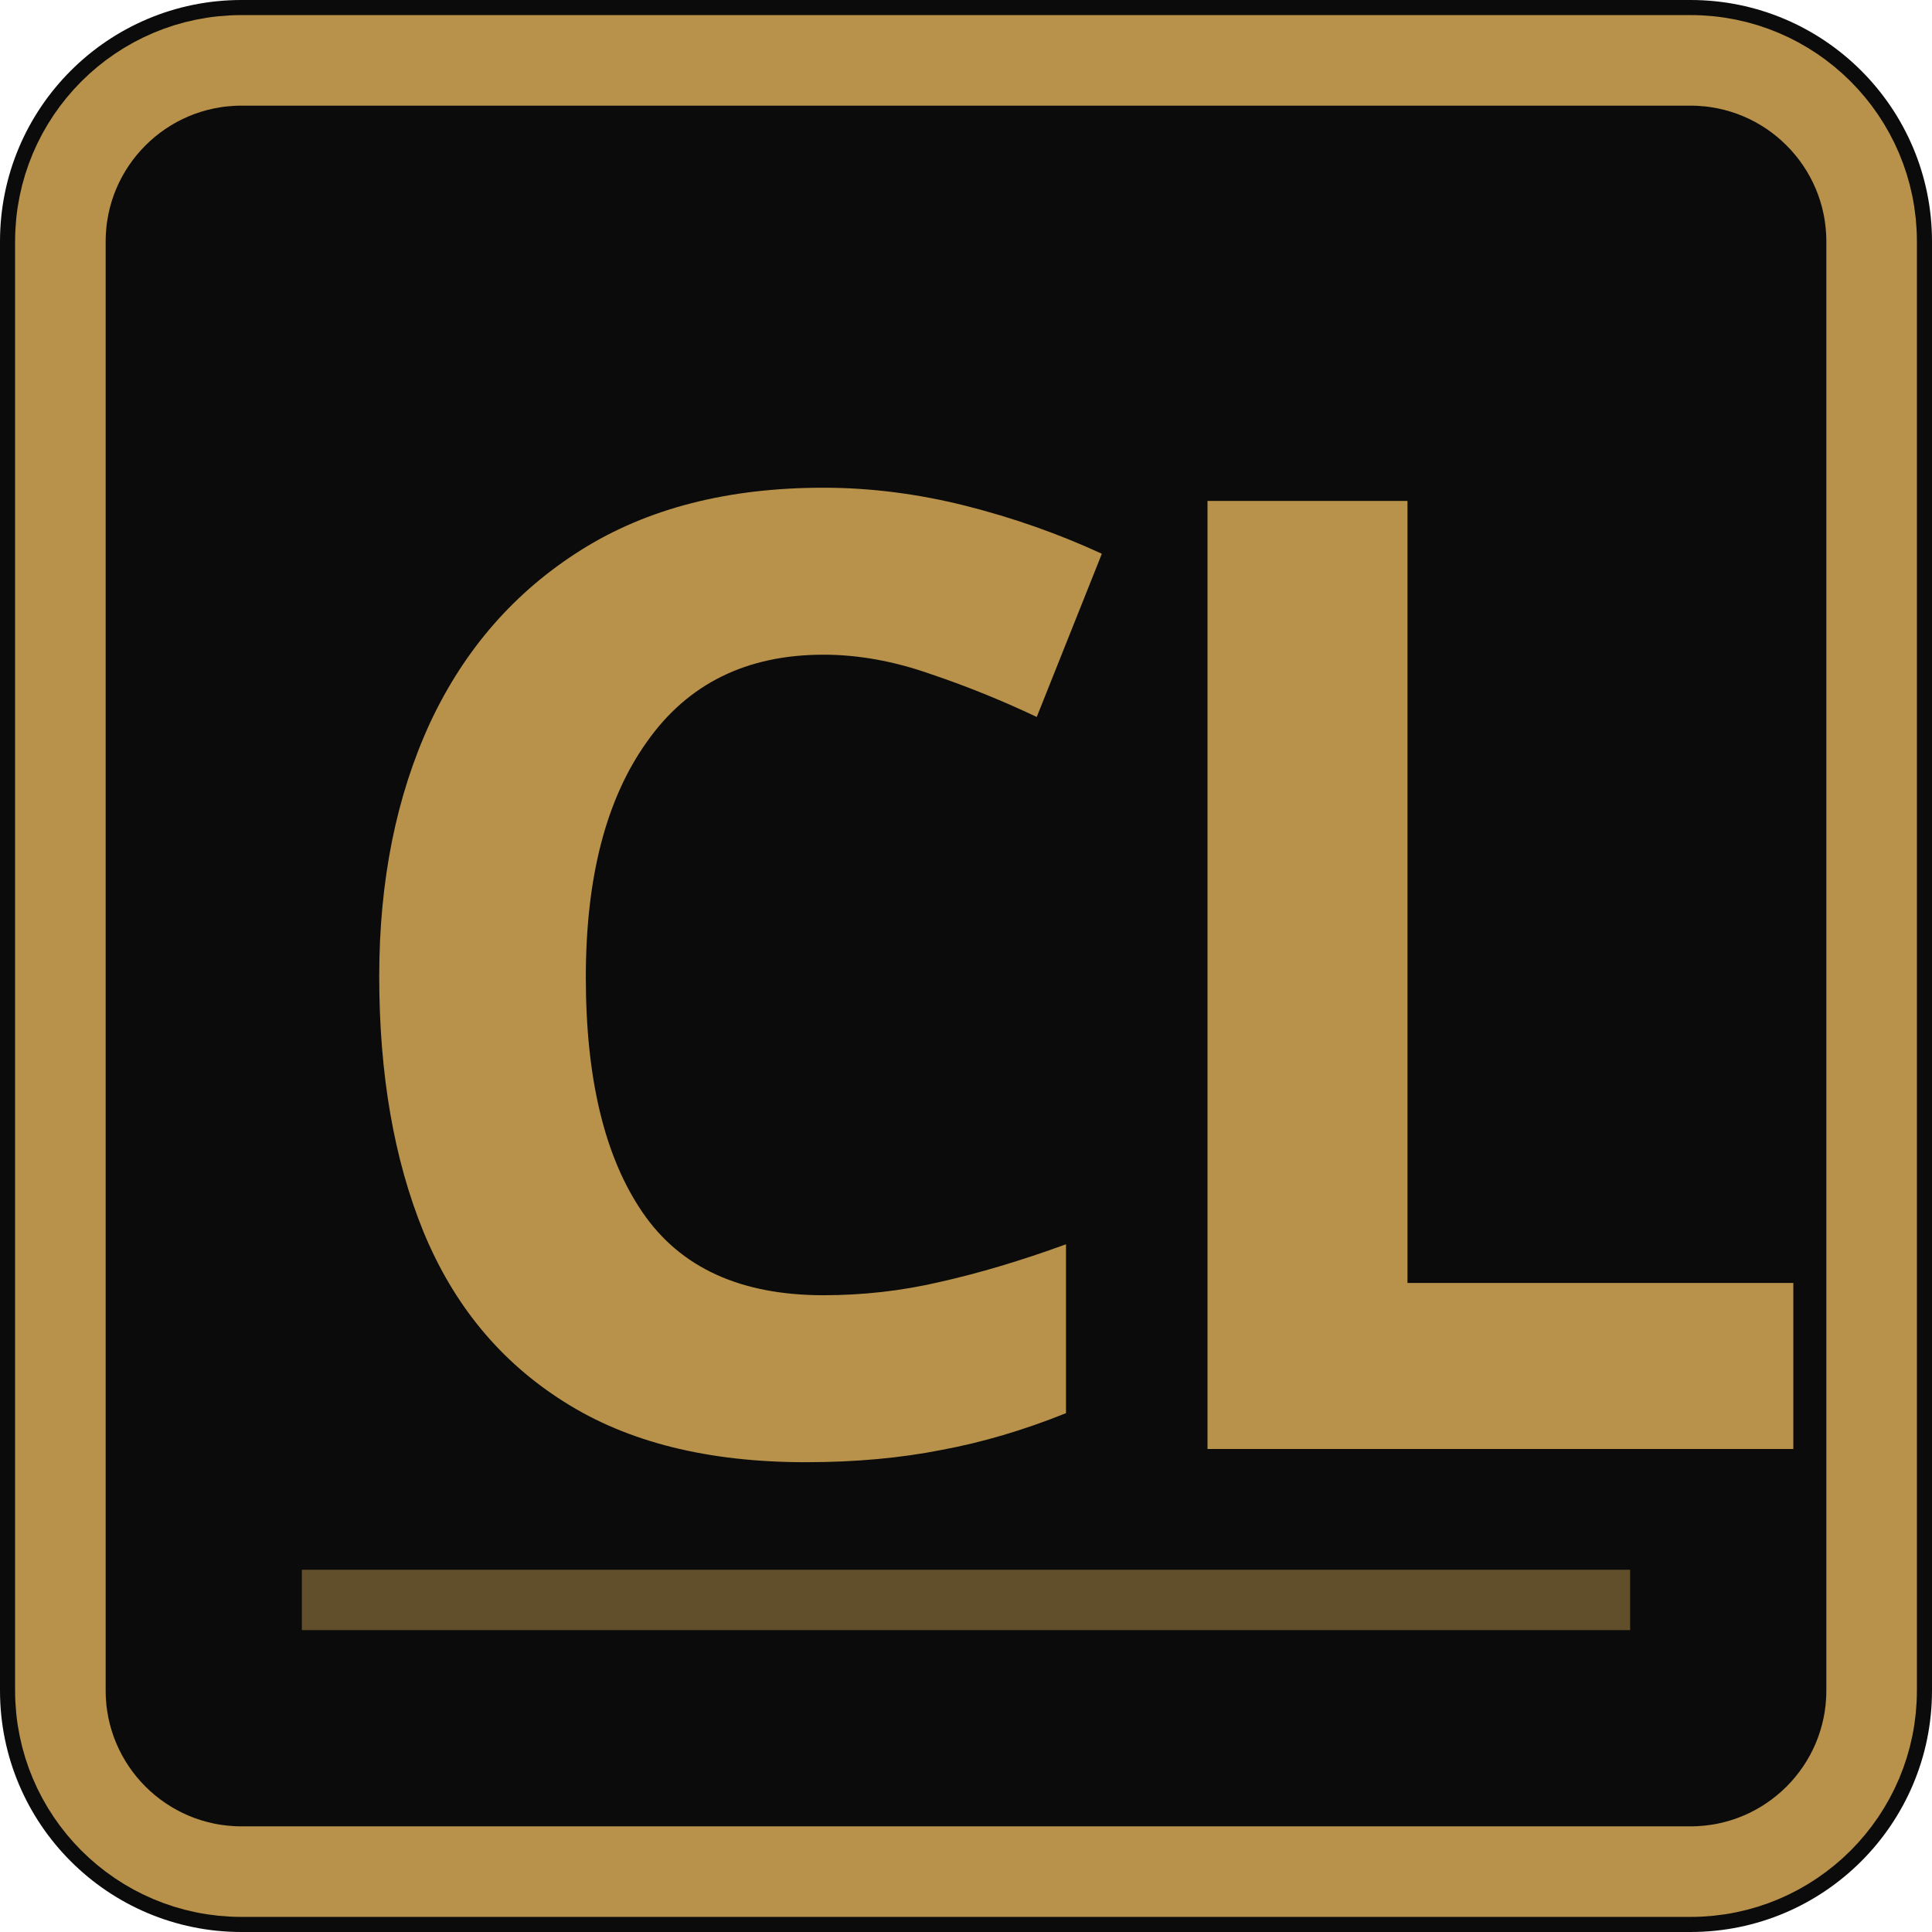
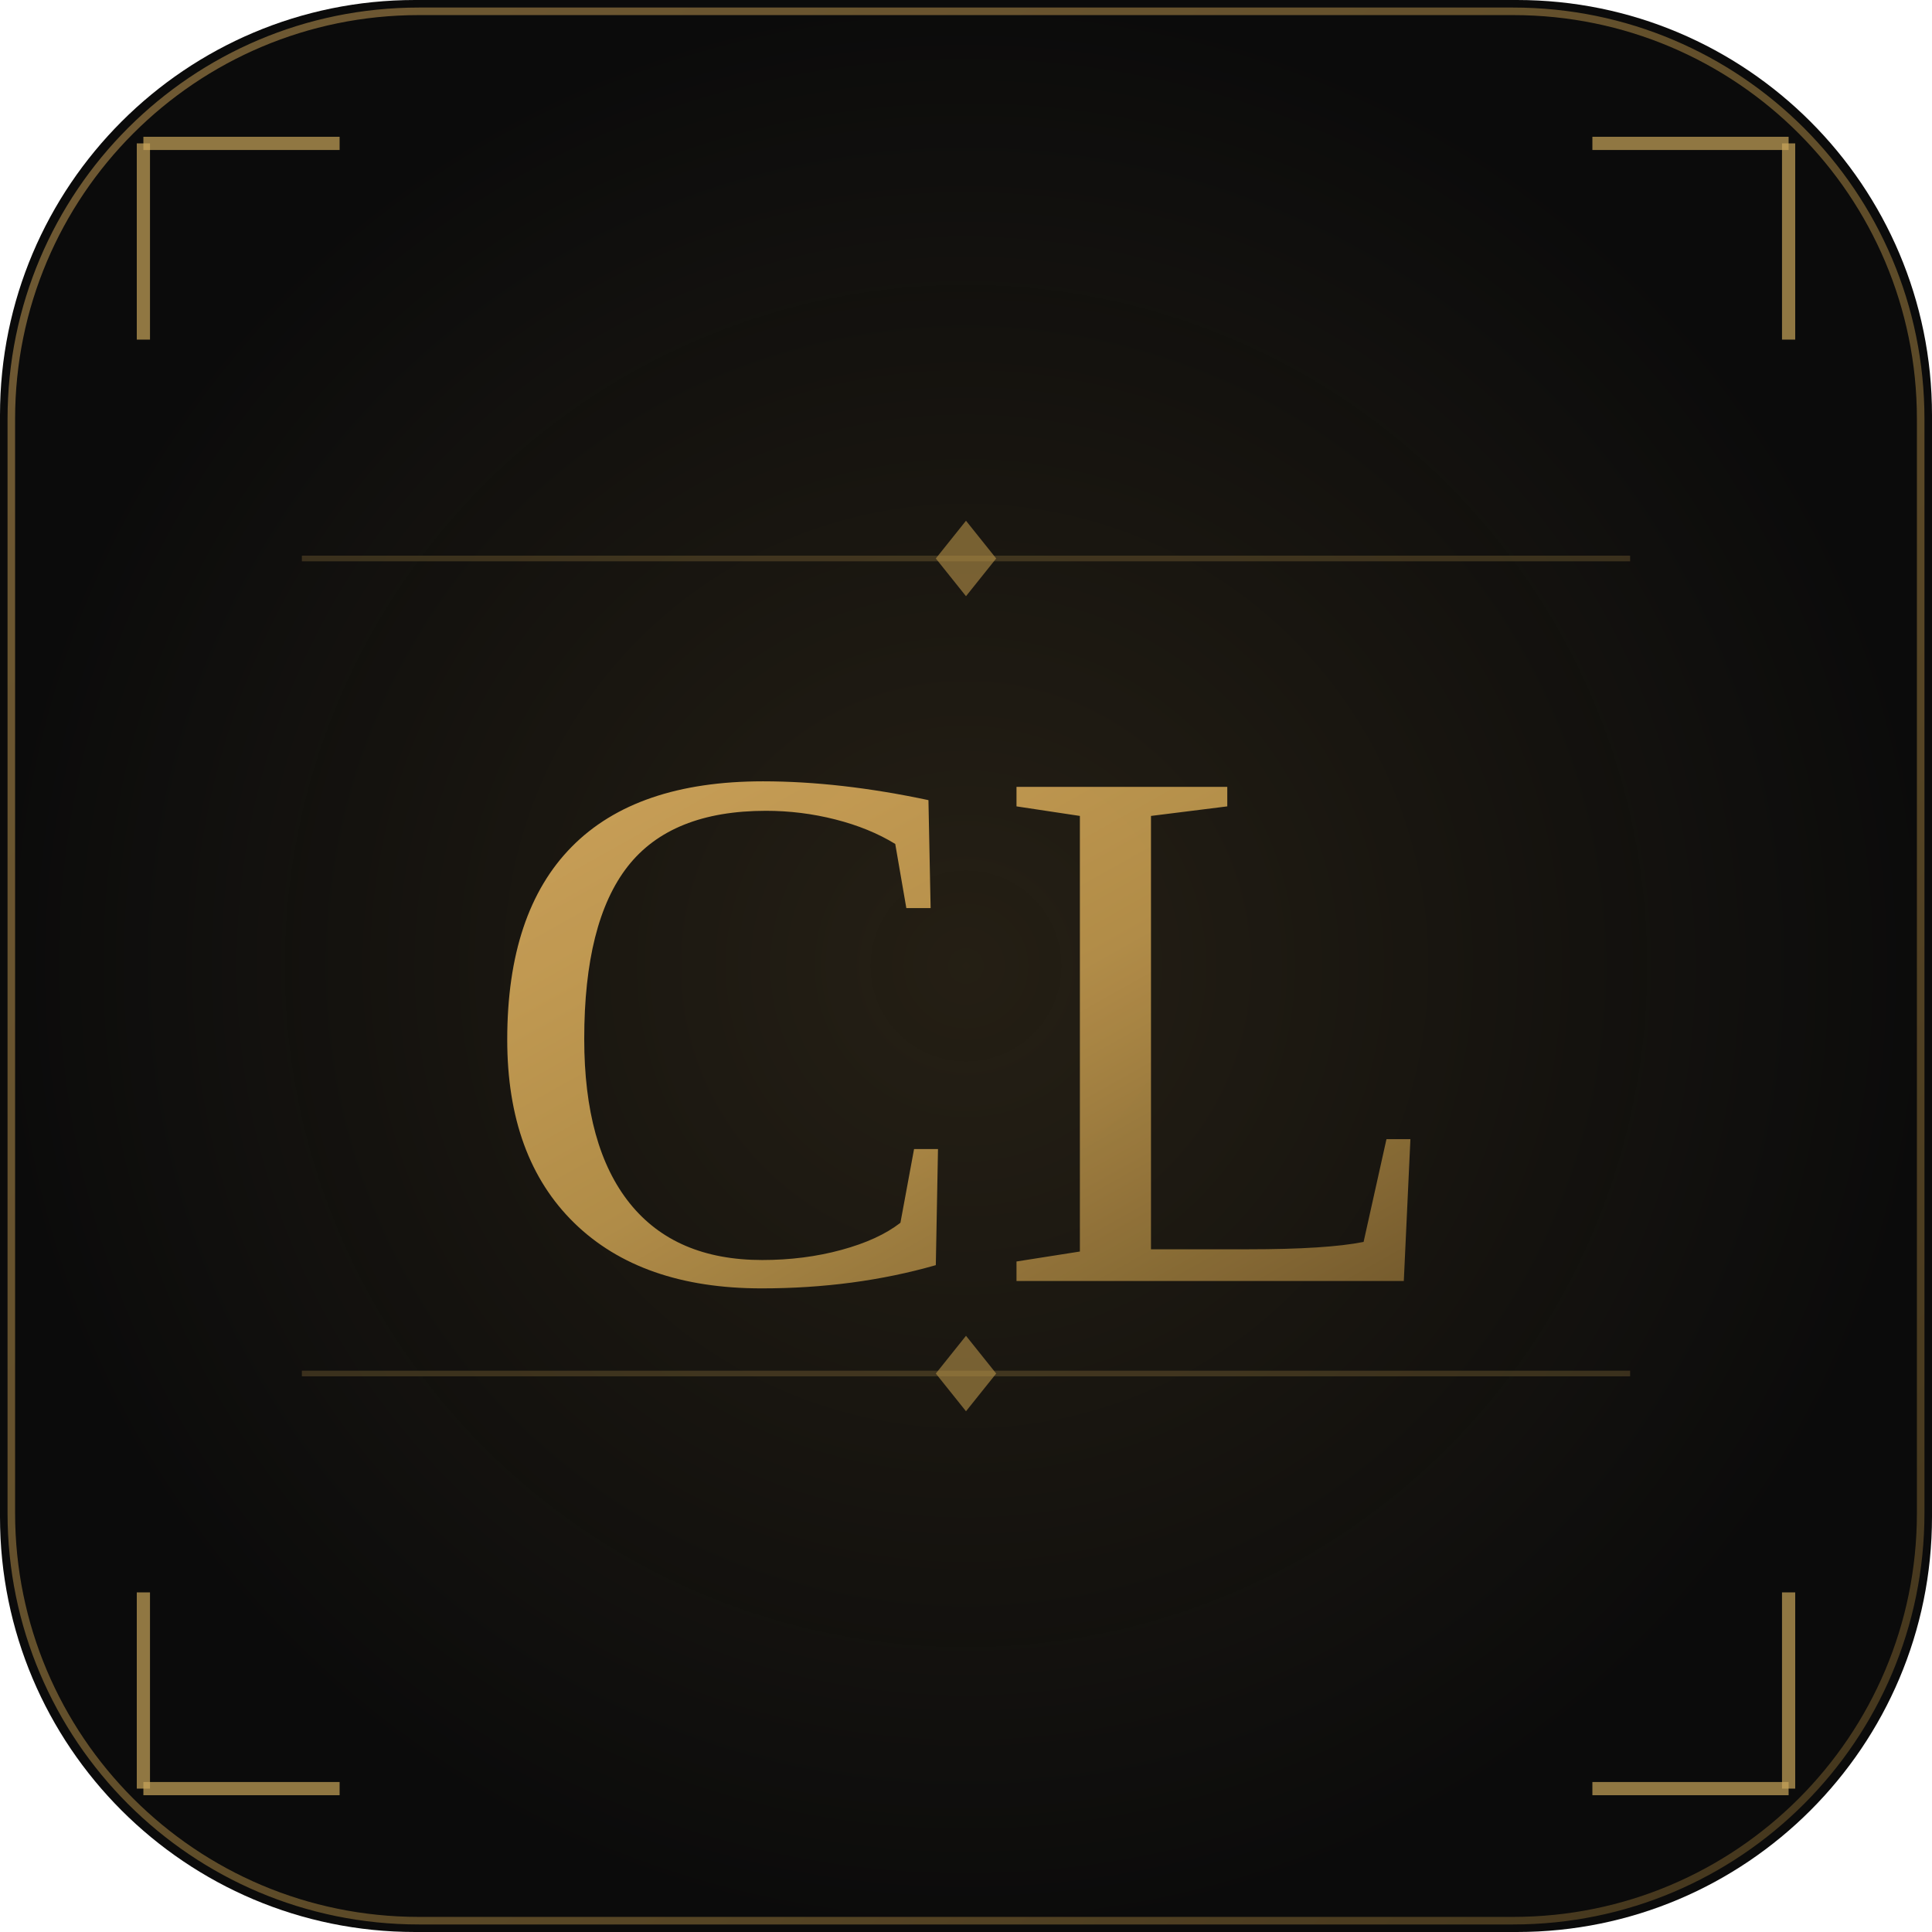
- <svg xmlns="http://www.w3.org/2000/svg" viewBox="0 0 32 32" width="32" height="32">
-   <rect width="32" height="32" rx="4" fill="#0B0B0B" />
-   <rect x="1" y="1" width="30" height="30" rx="3" fill="none" stroke="#B8924A" stroke-width="1.5" />
-   <text x="5" y="24" font-family="'Bebas Neue', Impact, sans-serif" font-size="22" font-weight="700" fill="#B8924A" letter-spacing="-1">CL</text>
-   <line x1="5" y1="26.5" x2="27" y2="26.5" stroke="#B8924A" stroke-width="1" stroke-opacity="0.5" />
+ <svg xmlns="http://www.w3.org/2000/svg" width="512" height="512" viewBox="0 0 512 512">
+   <defs>
+     <linearGradient id="gold" x1="0%" y1="0%" x2="100%" y2="100%">
+       <stop offset="0%" stop-color="#D4A85C" />
+       <stop offset="50%" stop-color="#B8924A" />
+       <stop offset="100%" stop-color="#7A5F2E" />
+     </linearGradient>
+     <radialGradient id="glow" cx="50%" cy="50%" r="50%">
+       <stop offset="0%" stop-color="#B8924A" stop-opacity="0.15" />
+       <stop offset="100%" stop-color="#B8924A" stop-opacity="0" />
+     </radialGradient>
+     <clipPath id="clip">
+       <rect width="512" height="512" rx="110" />
+     </clipPath>
+   </defs>
+   <g clip-path="url(#clip)">
+     <rect width="512" height="512" fill="#0B0B0B" />
+     <rect width="512" height="512" fill="url(#glow)" />
+     <rect x="3" y="3" width="506" height="506" rx="108" fill="none" stroke="url(#gold)" stroke-width="2" opacity="0.5" />
+     <line x1="38" y1="38" x2="90" y2="38" stroke="#C9A55A" stroke-width="3.5" opacity="0.7" />
+     <line x1="38" y1="38" x2="38" y2="90" stroke="#C9A55A" stroke-width="3.5" opacity="0.7" />
+     <line x1="474" y1="38" x2="422" y2="38" stroke="#C9A55A" stroke-width="3.5" opacity="0.7" />
+     <line x1="474" y1="38" x2="474" y2="90" stroke="#C9A55A" stroke-width="3.5" opacity="0.7" />
+     <line x1="38" y1="474" x2="90" y2="474" stroke="#C9A55A" stroke-width="3.5" opacity="0.7" />
+     <line x1="38" y1="474" x2="38" y2="422" stroke="#C9A55A" stroke-width="3.5" opacity="0.7" />
+     <line x1="474" y1="474" x2="422" y2="474" stroke="#C9A55A" stroke-width="3.5" opacity="0.7" />
+     <line x1="474" y1="474" x2="474" y2="422" stroke="#C9A55A" stroke-width="3.5" opacity="0.7" />
+     <line x1="80" y1="148" x2="432" y2="148" stroke="#B8924A" stroke-width="1.5" opacity="0.25" />
+     <line x1="80" y1="364" x2="432" y2="364" stroke="#B8924A" stroke-width="1.5" opacity="0.25" />
+     <polygon points="256,138 264,148 256,158 248,148" fill="#B8924A" opacity="0.6" />
+     <text x="256" y="272" text-anchor="middle" dominant-baseline="central" font-family="'Georgia', 'Times New Roman', serif" font-size="200" font-weight="300" fill="url(#gold)" letter-spacing="4" opacity="0.95">CL</text>
+     <polygon points="256,354 264,364 256,374 248,364" fill="#B8924A" opacity="0.6" />
+   </g>
</svg>
